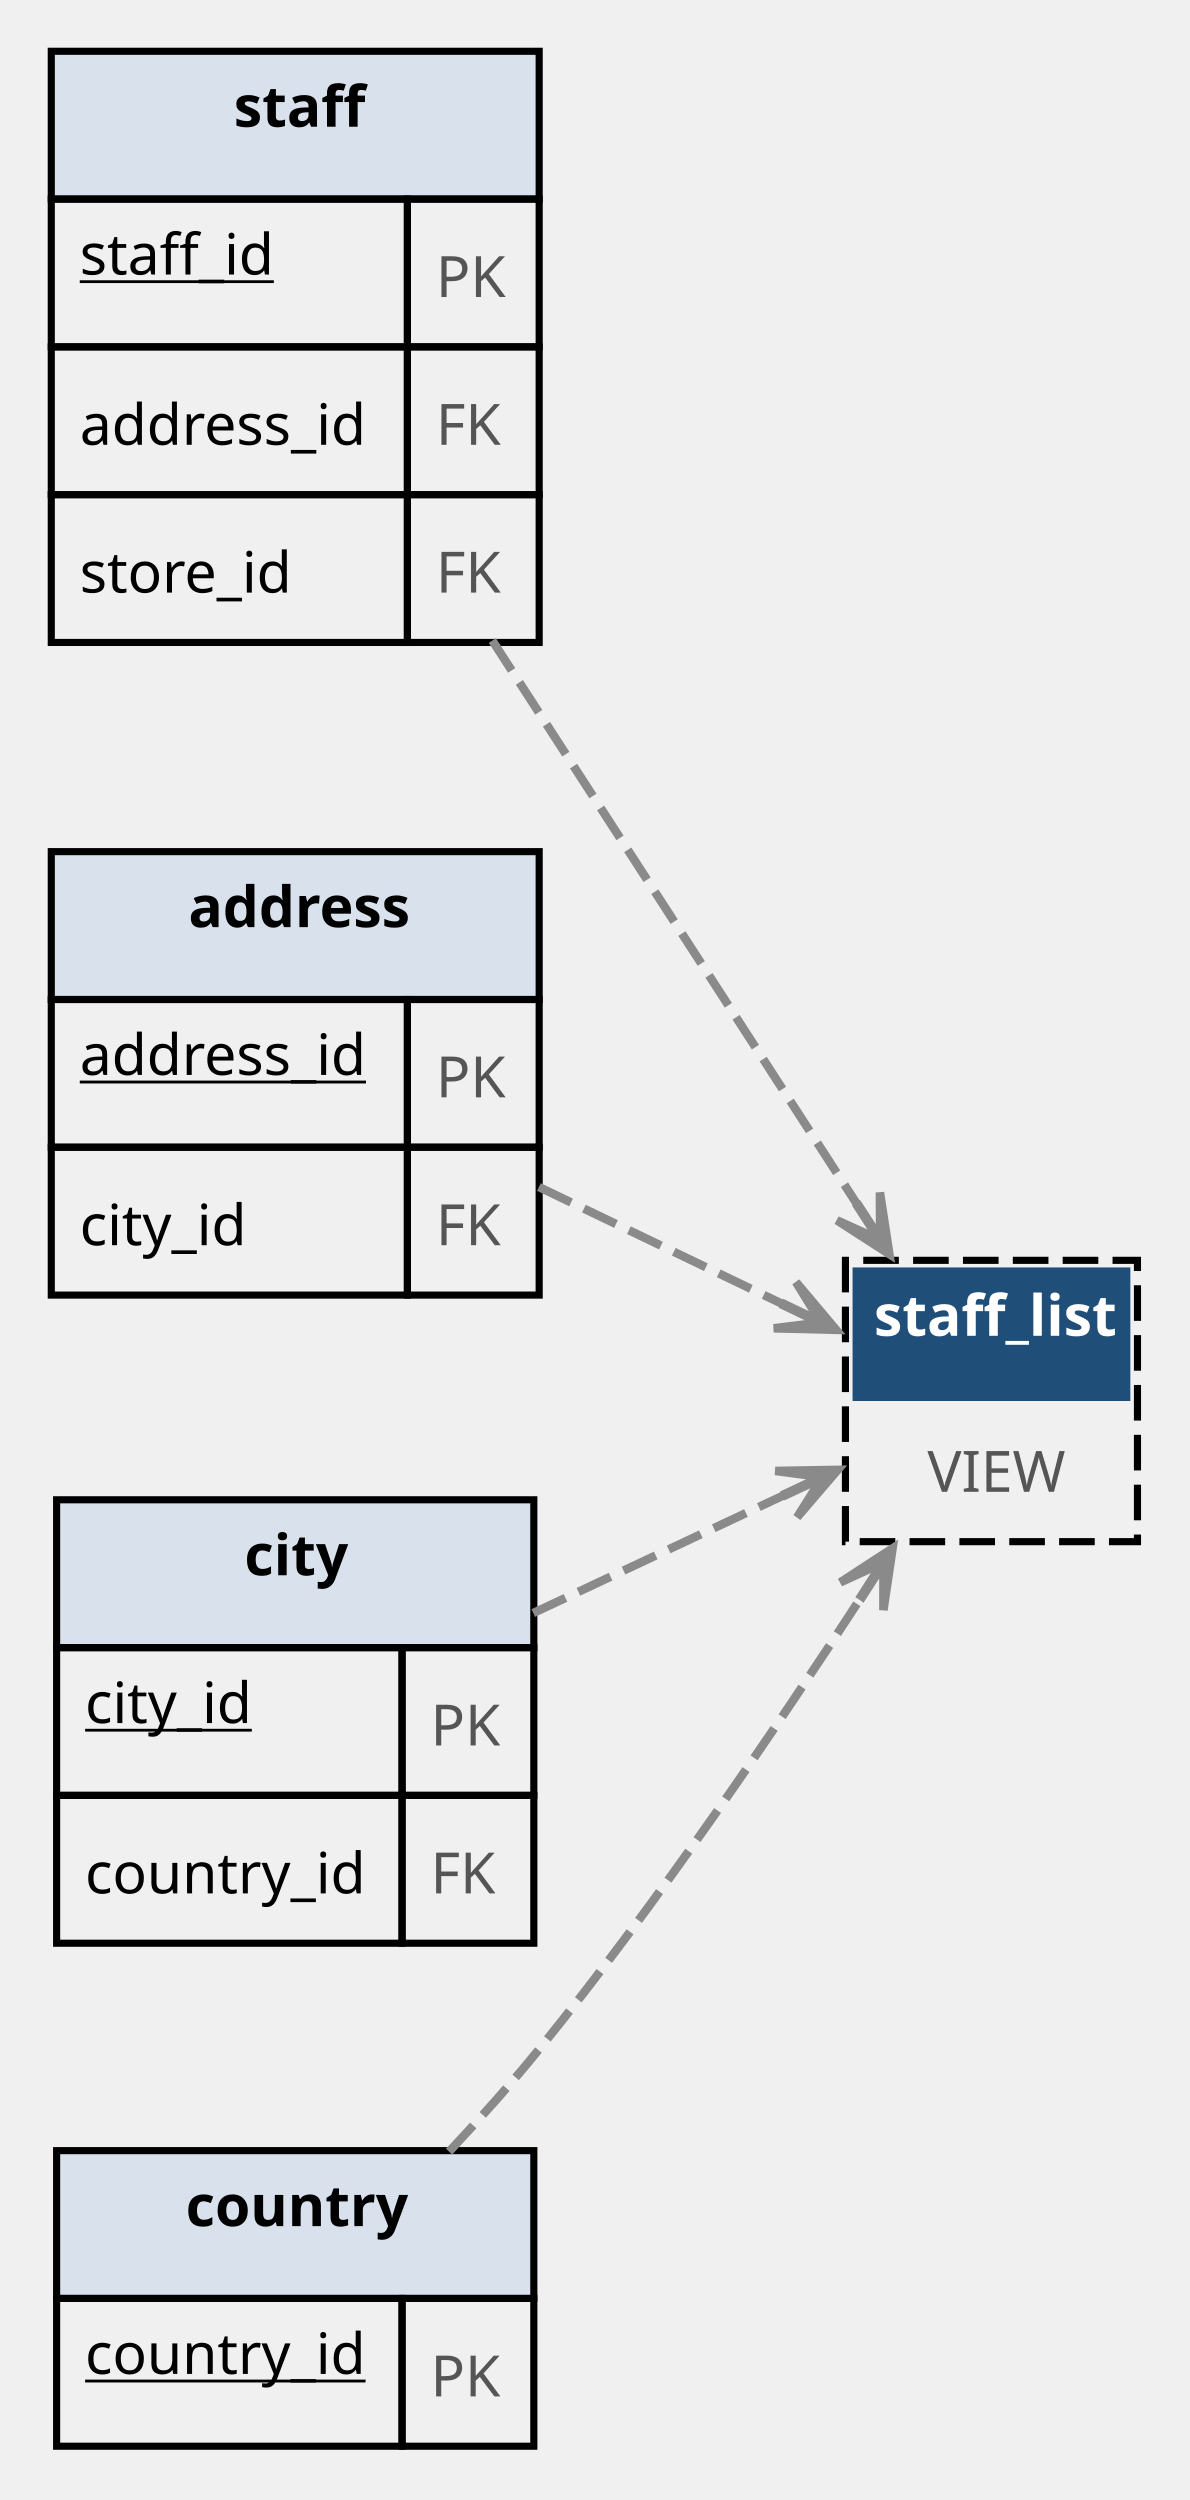
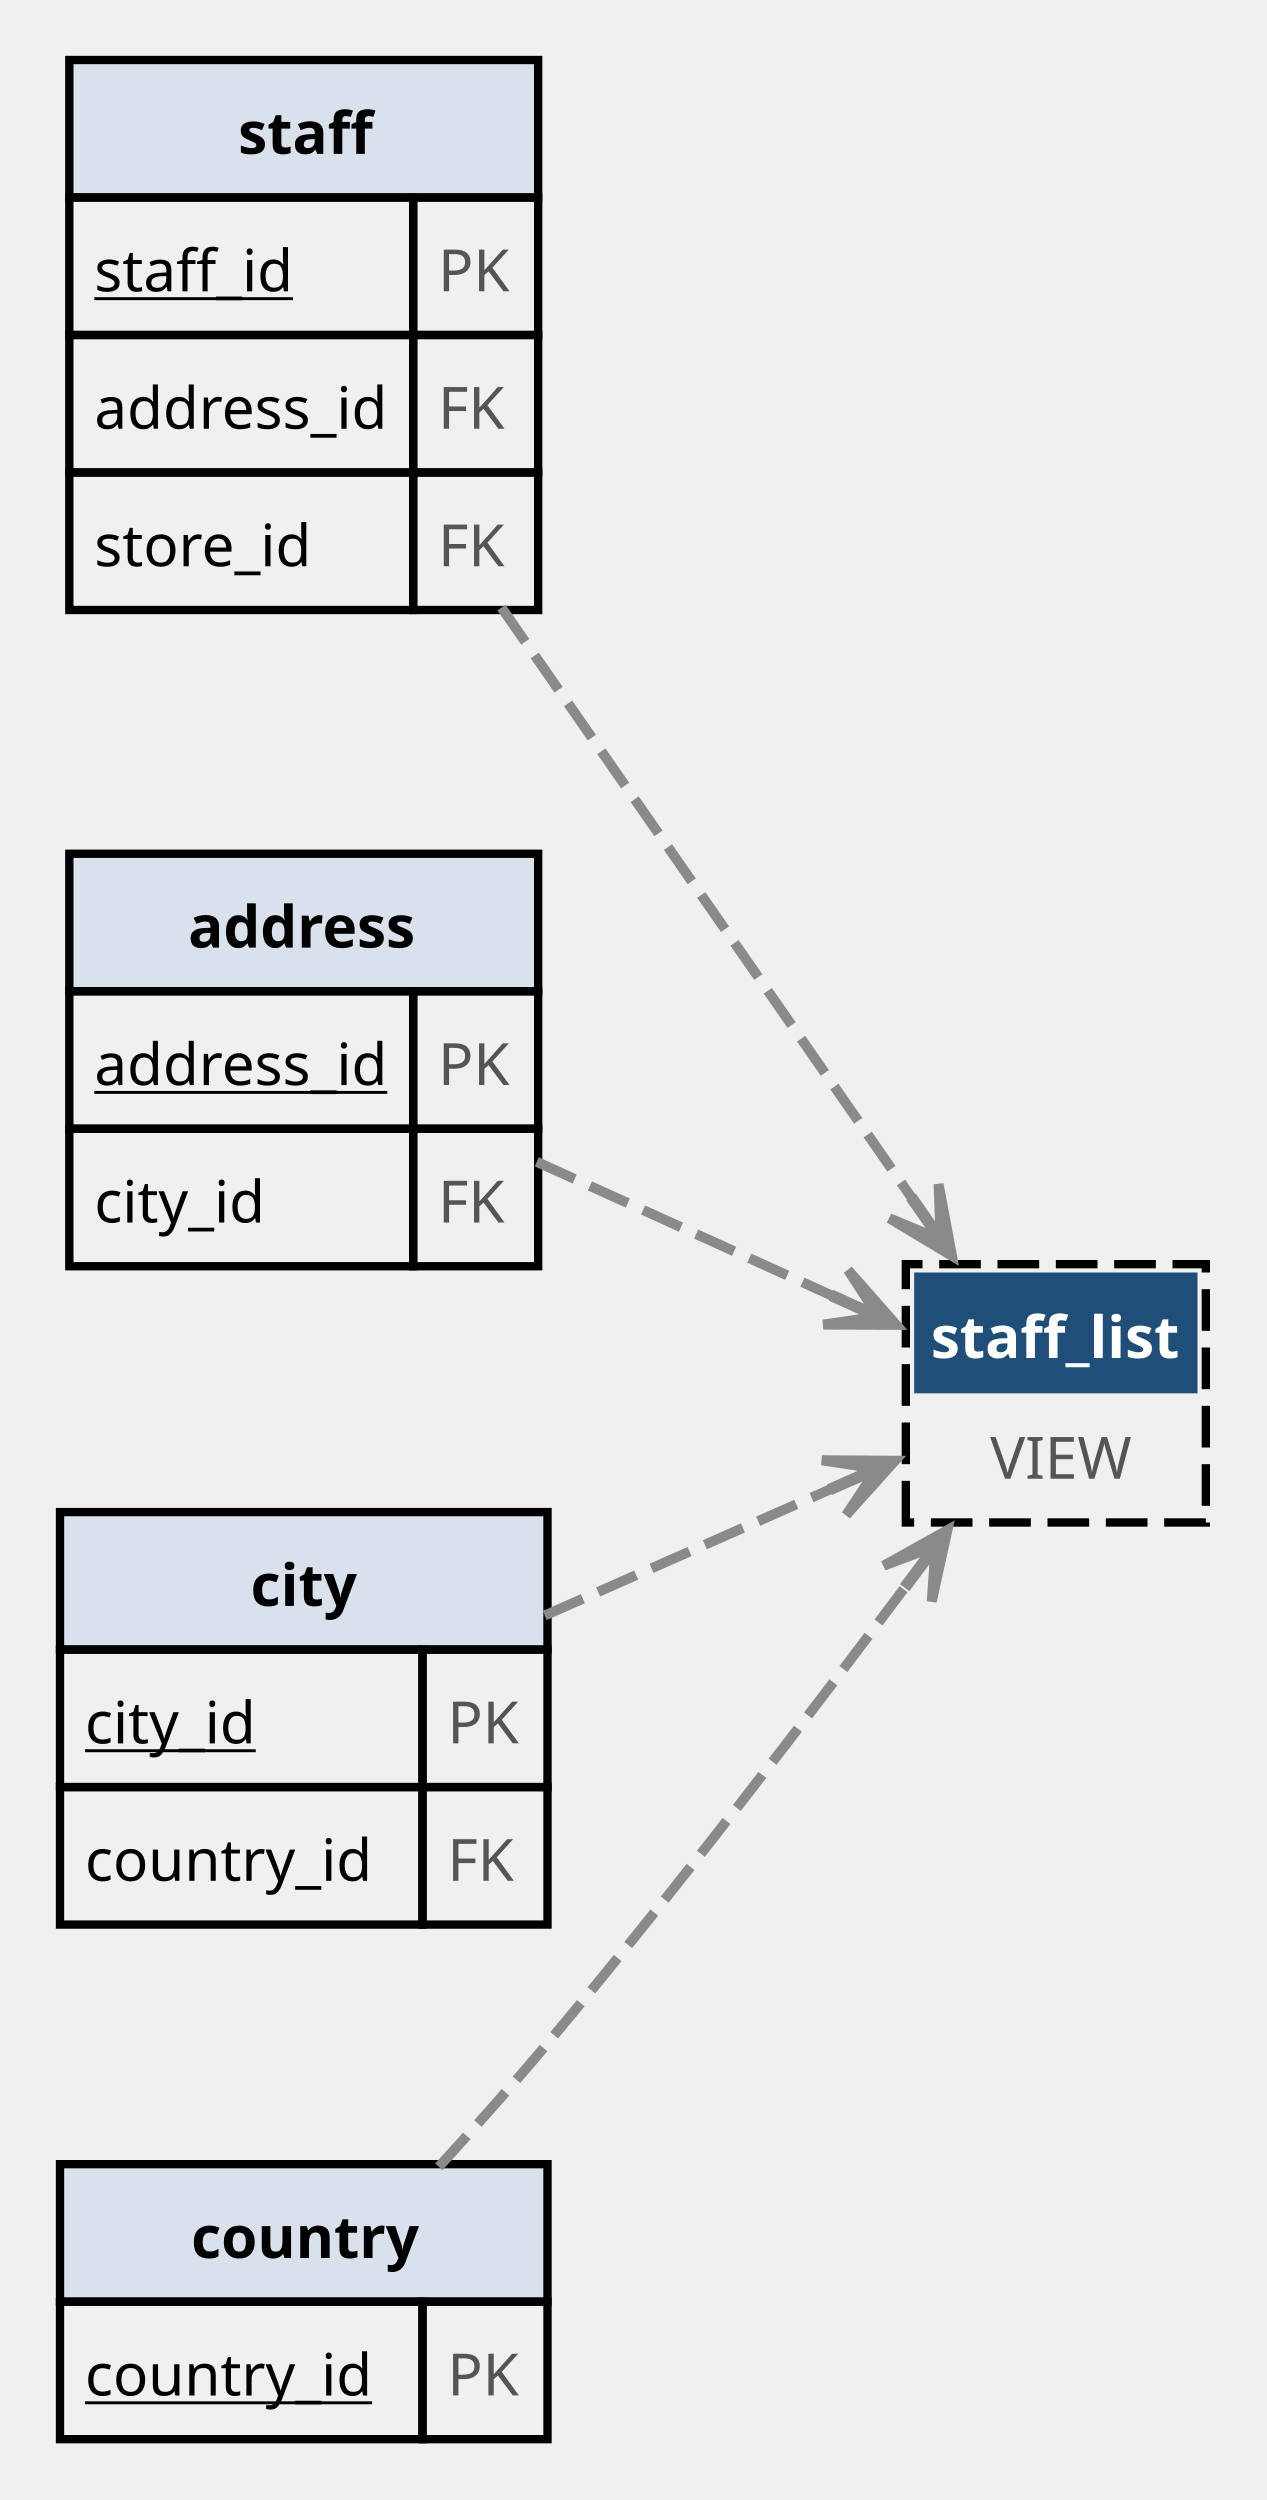
- <svg xmlns="http://www.w3.org/2000/svg" width="167pt" height="351pt" viewBox="0.00 0.00 167.00 351.00">
-   <g id="graph0" class="graph" transform="scale(1 1) rotate(0) translate(7.2 343.45)">
+ <svg xmlns="http://www.w3.org/2000/svg" width="152pt" height="300pt" viewBox="0.00 0.00 152.00 300.00">
+   <g id="graph0" class="graph" transform="scale(1 1) rotate(0) translate(7.2 292.7)">
    <g id="node1" class="node">
-       <polygon fill="none" stroke="#000000" stroke-dasharray="5,2" points="111.5,-127 111.5,-166.5 152.5,-166.5 152.5,-127 111.5,-127" />
-       <polygon fill="#1f4e79" stroke="none" stroke-dasharray="5,2" points="112.5,-146.75 112.5,-165.5 151.5,-165.5 151.5,-146.75 112.5,-146.75" />
-       <text xml:space="preserve" text-anchor="start" x="115.5" y="-155.9" font-family="Noto Sans KR" font-weight="bold" font-size="8.00" fill="#ffffff">staff_list</text>
-       <text xml:space="preserve" text-anchor="start" x="123" y="-134" font-family="Noto Sans KR" font-size="8.00" fill="#555555">VIEW</text>
+       <polygon fill="none" stroke="#000000" stroke-dasharray="5,2" points="101.5,-110 101.5,-141 137.5,-141 137.5,-110 101.5,-110" />
+       <polygon fill="#1f4e79" stroke="none" stroke-dasharray="5,2" points="102.5,-125.5 102.5,-140 136.5,-140 136.5,-125.5 102.5,-125.5" />
+       <text xml:space="preserve" text-anchor="start" x="104.5" y="-129.74" font-family="Noto Sans KR" font-weight="bold" font-size="7.00" fill="#ffffff">staff_list</text>
+       <text xml:space="preserve" text-anchor="start" x="111.62" y="-115.25" font-family="Noto Sans KR" font-size="7.00" fill="#555555">VIEW</text>
    </g>
    <g id="node2" class="node">
-       <polygon fill="#d9e2ec" stroke="none" points="0,-315.5 0,-336.25 68.5,-336.25 68.5,-315.5 0,-315.5" />
-       <polygon fill="none" stroke="#000000" points="0,-315.5 0,-336.25 68.5,-336.25 68.5,-315.5 0,-315.5" />
-       <text xml:space="preserve" text-anchor="start" x="25.62" y="-325.65" font-family="Noto Sans KR" font-weight="bold" font-size="8.00" fill="#000000">staff</text>
-       <polygon fill="none" stroke="#000000" points="0,-294.75 0,-315.5 50,-315.5 50,-294.75 0,-294.75" />
-       <text xml:space="preserve" text-anchor="start" x="4" y="-304.9" font-family="Noto Sans KR" text-decoration="underline" font-size="8.00">staff_id</text>
-       <polygon fill="none" stroke="#000000" points="50,-294.75 50,-315.5 68.5,-315.5 68.5,-294.75 50,-294.75" />
-       <text xml:space="preserve" text-anchor="start" x="54" y="-301.75" font-family="Noto Sans KR" font-size="8.00" fill="#555555">PK</text>
-       <polygon fill="none" stroke="#000000" points="0,-274 0,-294.75 50,-294.75 50,-274 0,-274" />
-       <text xml:space="preserve" text-anchor="start" x="4" y="-281" font-family="Noto Sans KR" font-size="8.00">address_id</text>
-       <polygon fill="none" stroke="#000000" points="50,-274 50,-294.75 68.5,-294.75 68.5,-274 50,-274" />
-       <text xml:space="preserve" text-anchor="start" x="54" y="-281" font-family="Noto Sans KR" font-size="8.00" fill="#555555">FK</text>
-       <polygon fill="none" stroke="#000000" points="0,-253.25 0,-274 50,-274 50,-253.25 0,-253.25" />
-       <text xml:space="preserve" text-anchor="start" x="4" y="-260.25" font-family="Noto Sans KR" font-size="8.00">store_id</text>
-       <polygon fill="none" stroke="#000000" points="50,-253.25 50,-274 68.5,-274 68.5,-253.25 50,-253.25" />
-       <text xml:space="preserve" text-anchor="start" x="54" y="-260.25" font-family="Noto Sans KR" font-size="8.00" fill="#555555">FK</text>
+       <polygon fill="#d9e2ec" stroke="none" points="1.12,-269 1.12,-285.5 57.38,-285.5 57.38,-269 1.12,-269" />
+       <polygon fill="none" stroke="#000000" points="1.12,-269 1.12,-285.5 57.38,-285.5 57.38,-269 1.12,-269" />
+       <text xml:space="preserve" text-anchor="start" x="21.38" y="-274.24" font-family="Noto Sans KR" font-weight="bold" font-size="7.00" fill="#000000">staff</text>
+       <polygon fill="none" stroke="#000000" points="1.12,-252.5 1.12,-269 42.38,-269 42.38,-252.5 1.12,-252.5" />
+       <text xml:space="preserve" text-anchor="start" x="4.12" y="-257.74" font-family="Noto Sans KR" text-decoration="underline" font-size="7.00">staff_id</text>
+       <polygon fill="none" stroke="#000000" points="42.38,-252.5 42.38,-269 57.38,-269 57.38,-252.5 42.38,-252.5" />
+       <text xml:space="preserve" text-anchor="start" x="45.38" y="-257.75" font-family="Noto Sans KR" font-size="7.00" fill="#555555">PK</text>
+       <polygon fill="none" stroke="#000000" points="1.12,-236 1.12,-252.5 42.38,-252.5 42.38,-236 1.12,-236" />
+       <text xml:space="preserve" text-anchor="start" x="4.12" y="-241.25" font-family="Noto Sans KR" font-size="7.00">address_id</text>
+       <polygon fill="none" stroke="#000000" points="42.38,-236 42.38,-252.5 57.38,-252.5 57.38,-236 42.38,-236" />
+       <text xml:space="preserve" text-anchor="start" x="45.38" y="-241.25" font-family="Noto Sans KR" font-size="7.00" fill="#555555">FK</text>
+       <polygon fill="none" stroke="#000000" points="1.12,-219.5 1.12,-236 42.38,-236 42.38,-219.5 1.12,-219.5" />
+       <text xml:space="preserve" text-anchor="start" x="4.12" y="-224.75" font-family="Noto Sans KR" font-size="7.00">store_id</text>
+       <polygon fill="none" stroke="#000000" points="42.38,-219.5 42.38,-236 57.38,-236 57.38,-219.5 42.38,-219.5" />
+       <text xml:space="preserve" text-anchor="start" x="45.38" y="-224.75" font-family="Noto Sans KR" font-size="7.00" fill="#555555">FK</text>
    </g>
    <g id="edge1" class="edge">
-       <path fill="none" stroke="#8a8a8a" stroke-width="1.2" stroke-dasharray="5,2" d="M61.92,-253.52C78.38,-228.08 99.03,-196.16 113.45,-173.88" />
-       <polygon fill="#8a8a8a" stroke="#8a8a8a" stroke-width="1.2" points="117.67,-167.36 116.34,-176.03 116.37,-169.55 113.4,-174.13 113.32,-174.08 113.24,-174.02 116.2,-169.44 110.3,-172.12 117.67,-167.36" />
+       <path fill="none" stroke="#8a8a8a" stroke-width="1.2" stroke-dasharray="5,2" d="M52.98,-219.79C68.51,-197.44 88.7,-168.38 102.55,-148.46" />
+       <polygon fill="#8a8a8a" stroke="#8a8a8a" stroke-width="1.2" points="107.04,-141.99 105.43,-150.61 105.68,-144.13 102.56,-148.62 102.48,-148.56 102.39,-148.5 105.51,-144.02 99.52,-146.51 107.04,-141.99" />
    </g>
    <g id="node3" class="node">
-       <polygon fill="#d9e2ec" stroke="none" points="0,-203.12 0,-223.88 68.5,-223.88 68.5,-203.12 0,-203.12" />
-       <polygon fill="none" stroke="#000000" points="0,-203.12 0,-223.88 68.5,-223.88 68.5,-203.12 0,-203.12" />
-       <text xml:space="preserve" text-anchor="start" x="19.25" y="-213.28" font-family="Noto Sans KR" font-weight="bold" font-size="8.00" fill="#000000">address</text>
-       <polygon fill="none" stroke="#000000" points="0,-182.38 0,-203.12 50,-203.12 50,-182.38 0,-182.38" />
-       <text xml:space="preserve" text-anchor="start" x="4" y="-192.53" font-family="Noto Sans KR" text-decoration="underline" font-size="8.00">address_id</text>
-       <polygon fill="none" stroke="#000000" points="50,-182.38 50,-203.12 68.5,-203.12 68.5,-182.38 50,-182.38" />
-       <text xml:space="preserve" text-anchor="start" x="54" y="-189.38" font-family="Noto Sans KR" font-size="8.00" fill="#555555">PK</text>
-       <polygon fill="none" stroke="#000000" points="0,-161.62 0,-182.38 50,-182.38 50,-161.62 0,-161.62" />
-       <text xml:space="preserve" text-anchor="start" x="4" y="-168.62" font-family="Noto Sans KR" font-size="8.00">city_id</text>
-       <polygon fill="none" stroke="#000000" points="50,-161.62 50,-182.38 68.5,-182.38 68.5,-161.62 50,-161.62" />
-       <text xml:space="preserve" text-anchor="start" x="54" y="-168.62" font-family="Noto Sans KR" font-size="8.00" fill="#555555">FK</text>
+       <polygon fill="#d9e2ec" stroke="none" points="1.12,-173.75 1.12,-190.25 57.38,-190.25 57.38,-173.75 1.12,-173.75" />
+       <polygon fill="none" stroke="#000000" points="1.12,-173.75 1.12,-190.25 57.38,-190.25 57.38,-173.75 1.12,-173.75" />
+       <text xml:space="preserve" text-anchor="start" x="15.38" y="-178.99" font-family="Noto Sans KR" font-weight="bold" font-size="7.00" fill="#000000">address</text>
+       <polygon fill="none" stroke="#000000" points="1.12,-157.25 1.12,-173.75 42.38,-173.75 42.38,-157.25 1.12,-157.25" />
+       <text xml:space="preserve" text-anchor="start" x="4.12" y="-162.49" font-family="Noto Sans KR" text-decoration="underline" font-size="7.00">address_id</text>
+       <polygon fill="none" stroke="#000000" points="42.38,-157.25 42.38,-173.75 57.38,-173.75 57.38,-157.25 42.38,-157.25" />
+       <text xml:space="preserve" text-anchor="start" x="45.38" y="-162.5" font-family="Noto Sans KR" font-size="7.00" fill="#555555">PK</text>
+       <polygon fill="none" stroke="#000000" points="1.12,-140.75 1.12,-157.25 42.38,-157.25 42.38,-140.75 1.12,-140.75" />
+       <text xml:space="preserve" text-anchor="start" x="4.12" y="-146" font-family="Noto Sans KR" font-size="7.00">city_id</text>
+       <polygon fill="none" stroke="#000000" points="42.38,-140.75 42.38,-157.25 57.38,-157.25 57.38,-140.75 42.38,-140.75" />
+       <text xml:space="preserve" text-anchor="start" x="45.38" y="-146" font-family="Noto Sans KR" font-size="7.00" fill="#555555">FK</text>
    </g>
    <g id="edge2" class="edge">
-       <path fill="none" stroke="#8a8a8a" stroke-width="1.2" stroke-dasharray="5,2" d="M68.47,-176.79C79.81,-171.34 92.36,-165.31 103.22,-160.1" />
-       <polygon fill="#8a8a8a" stroke="#8a8a8a" stroke-width="1.2" points="110.2,-156.74 104.55,-163.45 107.95,-157.93 103.03,-160.3 102.99,-160.21 102.94,-160.12 107.87,-157.75 101.43,-156.96 110.2,-156.74" />
+       <path fill="none" stroke="#8a8a8a" stroke-width="1.2" stroke-dasharray="5,2" d="M57.21,-153.28C68.65,-148.1 81.91,-142.09 93.17,-136.98" />
+       <polygon fill="#8a8a8a" stroke="#8a8a8a" stroke-width="1.2" points="100.36,-133.72 94.56,-140.3 98.09,-134.86 93.11,-137.12 93.07,-137.03 93.03,-136.93 98.01,-134.68 91.59,-133.75 100.36,-133.72" />
    </g>
    <g id="node4" class="node">
-       <polygon fill="#d9e2ec" stroke="none" points="0.75,-112.12 0.75,-132.88 67.75,-132.88 67.75,-112.12 0.75,-112.12" />
-       <polygon fill="none" stroke="#000000" points="0.75,-112.12 0.75,-132.88 67.75,-132.88 67.75,-112.12 0.75,-112.12" />
-       <text xml:space="preserve" text-anchor="start" x="27.12" y="-122.28" font-family="Noto Sans KR" font-weight="bold" font-size="8.00" fill="#000000">city</text>
-       <polygon fill="none" stroke="#000000" points="0.75,-91.38 0.75,-112.12 49.25,-112.12 49.25,-91.38 0.75,-91.38" />
-       <text xml:space="preserve" text-anchor="start" x="4.75" y="-101.53" font-family="Noto Sans KR" text-decoration="underline" font-size="8.00">city_id</text>
-       <polygon fill="none" stroke="#000000" points="49.25,-91.38 49.25,-112.12 67.75,-112.12 67.75,-91.38 49.25,-91.38" />
-       <text xml:space="preserve" text-anchor="start" x="53.25" y="-98.38" font-family="Noto Sans KR" font-size="8.00" fill="#555555">PK</text>
-       <polygon fill="none" stroke="#000000" points="0.75,-70.62 0.75,-91.38 49.25,-91.38 49.25,-70.62 0.75,-70.62" />
-       <text xml:space="preserve" text-anchor="start" x="4.75" y="-77.62" font-family="Noto Sans KR" font-size="8.00">country_id</text>
-       <polygon fill="none" stroke="#000000" points="49.25,-70.62 49.25,-91.38 67.75,-91.38 67.75,-70.62 49.25,-70.62" />
-       <text xml:space="preserve" text-anchor="start" x="53.25" y="-77.62" font-family="Noto Sans KR" font-size="8.00" fill="#555555">FK</text>
+       <polygon fill="#d9e2ec" stroke="none" points="0,-94.75 0,-111.25 58.5,-111.25 58.5,-94.75 0,-94.75" />
+       <polygon fill="none" stroke="#000000" points="0,-94.75 0,-111.25 58.5,-111.25 58.5,-94.75 0,-94.75" />
+       <text xml:space="preserve" text-anchor="start" x="22.88" y="-99.99" font-family="Noto Sans KR" font-weight="bold" font-size="7.00" fill="#000000">city</text>
+       <polygon fill="none" stroke="#000000" points="0,-78.25 0,-94.75 43.5,-94.75 43.5,-78.25 0,-78.25" />
+       <text xml:space="preserve" text-anchor="start" x="3" y="-83.49" font-family="Noto Sans KR" text-decoration="underline" font-size="7.00">city_id</text>
+       <polygon fill="none" stroke="#000000" points="43.5,-78.25 43.5,-94.75 58.5,-94.75 58.5,-78.25 43.5,-78.25" />
+       <text xml:space="preserve" text-anchor="start" x="46.5" y="-83.5" font-family="Noto Sans KR" font-size="7.00" fill="#555555">PK</text>
+       <polygon fill="none" stroke="#000000" points="0,-61.75 0,-78.25 43.5,-78.25 43.5,-61.75 0,-61.75" />
+       <text xml:space="preserve" text-anchor="start" x="3" y="-67" font-family="Noto Sans KR" font-size="7.00">country_id</text>
+       <polygon fill="none" stroke="#000000" points="43.5,-61.75 43.5,-78.25 58.5,-78.25 58.5,-61.75 43.5,-61.75" />
+       <text xml:space="preserve" text-anchor="start" x="46.5" y="-67" font-family="Noto Sans KR" font-size="7.00" fill="#555555">FK</text>
    </g>
    <g id="edge3" class="edge">
-       <path fill="none" stroke="#8a8a8a" stroke-width="1.2" stroke-dasharray="5,2" d="M67.67,-116.98C79.23,-122.42 92.13,-128.48 103.26,-133.71" />
-       <polygon fill="#8a8a8a" stroke="#8a8a8a" stroke-width="1.2" points="110.42,-137.08 101.65,-136.93 108.08,-136.09 103.14,-133.77 103.18,-133.68 103.22,-133.59 108.17,-135.91 104.71,-130.42 110.42,-137.08" />
+       <path fill="none" stroke="#8a8a8a" stroke-width="1.2" stroke-dasharray="5,2" d="M58.17,-98.84C69.3,-103.76 82.02,-109.38 92.9,-114.19" />
+       <polygon fill="#8a8a8a" stroke="#8a8a8a" stroke-width="1.2" points="100.2,-117.41 91.43,-117.47 97.84,-116.48 92.84,-114.27 92.88,-114.18 92.92,-114.09 97.92,-116.3 94.34,-110.89 100.2,-117.41" />
    </g>
    <g id="node5" class="node">
-       <polygon fill="#d9e2ec" stroke="none" points="0.75,-20.75 0.75,-41.5 67.75,-41.5 67.75,-20.75 0.75,-20.75" />
-       <polygon fill="none" stroke="#000000" points="0.75,-20.75 0.75,-41.5 67.75,-41.5 67.75,-20.75 0.75,-20.75" />
-       <text xml:space="preserve" text-anchor="start" x="18.88" y="-30.9" font-family="Noto Sans KR" font-weight="bold" font-size="8.00" fill="#000000">country</text>
-       <polygon fill="none" stroke="#000000" points="0.75,0 0.75,-20.75 49.25,-20.75 49.25,0 0.75,0" />
-       <text xml:space="preserve" text-anchor="start" x="4.75" y="-10.15" font-family="Noto Sans KR" text-decoration="underline" font-size="8.00">country_id</text>
-       <polygon fill="none" stroke="#000000" points="49.25,0 49.25,-20.75 67.75,-20.75 67.75,0 49.25,0" />
-       <text xml:space="preserve" text-anchor="start" x="53.25" y="-7" font-family="Noto Sans KR" font-size="8.00" fill="#555555">PK</text>
+       <polygon fill="#d9e2ec" stroke="none" points="0,-16.5 0,-33 58.5,-33 58.5,-16.5 0,-16.5" />
+       <polygon fill="none" stroke="#000000" points="0,-16.5 0,-33 58.5,-33 58.5,-16.5 0,-16.5" />
+       <text xml:space="preserve" text-anchor="start" x="15.75" y="-21.74" font-family="Noto Sans KR" font-weight="bold" font-size="7.00" fill="#000000">country</text>
+       <polygon fill="none" stroke="#000000" points="0,0 0,-16.5 43.5,-16.5 43.5,0 0,0" />
+       <text xml:space="preserve" text-anchor="start" x="3" y="-5.24" font-family="Noto Sans KR" text-decoration="underline" font-size="7.00">country_id</text>
+       <polygon fill="none" stroke="#000000" points="43.5,0 43.5,-16.5 58.5,-16.5 58.5,0 43.5,0" />
+       <text xml:space="preserve" text-anchor="start" x="46.5" y="-5.25" font-family="Noto Sans KR" font-size="7.00" fill="#555555">PK</text>
    </g>
    <g id="edge4" class="edge">
-       <path fill="none" stroke="#8a8a8a" stroke-width="1.2" stroke-dasharray="5,2" d="M55.85,-41.36C60.17,-45.97 64.6,-50.93 68.5,-55.75 85.1,-76.25 101.92,-101.01 113.92,-119.52" />
-       <polygon fill="#8a8a8a" stroke="#8a8a8a" stroke-width="1.2" points="118.12,-126.07 110.77,-121.28 116.67,-123.99 113.72,-119.39 113.8,-119.34 113.88,-119.28 116.84,-123.88 116.83,-117.39 118.12,-126.07" />
+       <path fill="none" stroke="#8a8a8a" stroke-width="1.2" stroke-dasharray="5,2" d="M45.46,-32.68C49.76,-37.39 54.39,-42.59 58.5,-47.5 73.77,-65.73 90.18,-87.2 101.97,-103" />
+       <polygon fill="#8a8a8a" stroke="#8a8a8a" stroke-width="1.2" points="106.49,-109.08 98.83,-104.81 104.9,-107.1 101.64,-102.72 101.72,-102.66 101.8,-102.6 105.06,-106.98 104.61,-100.51 106.49,-109.08" />
    </g>
  </g>
</svg>
